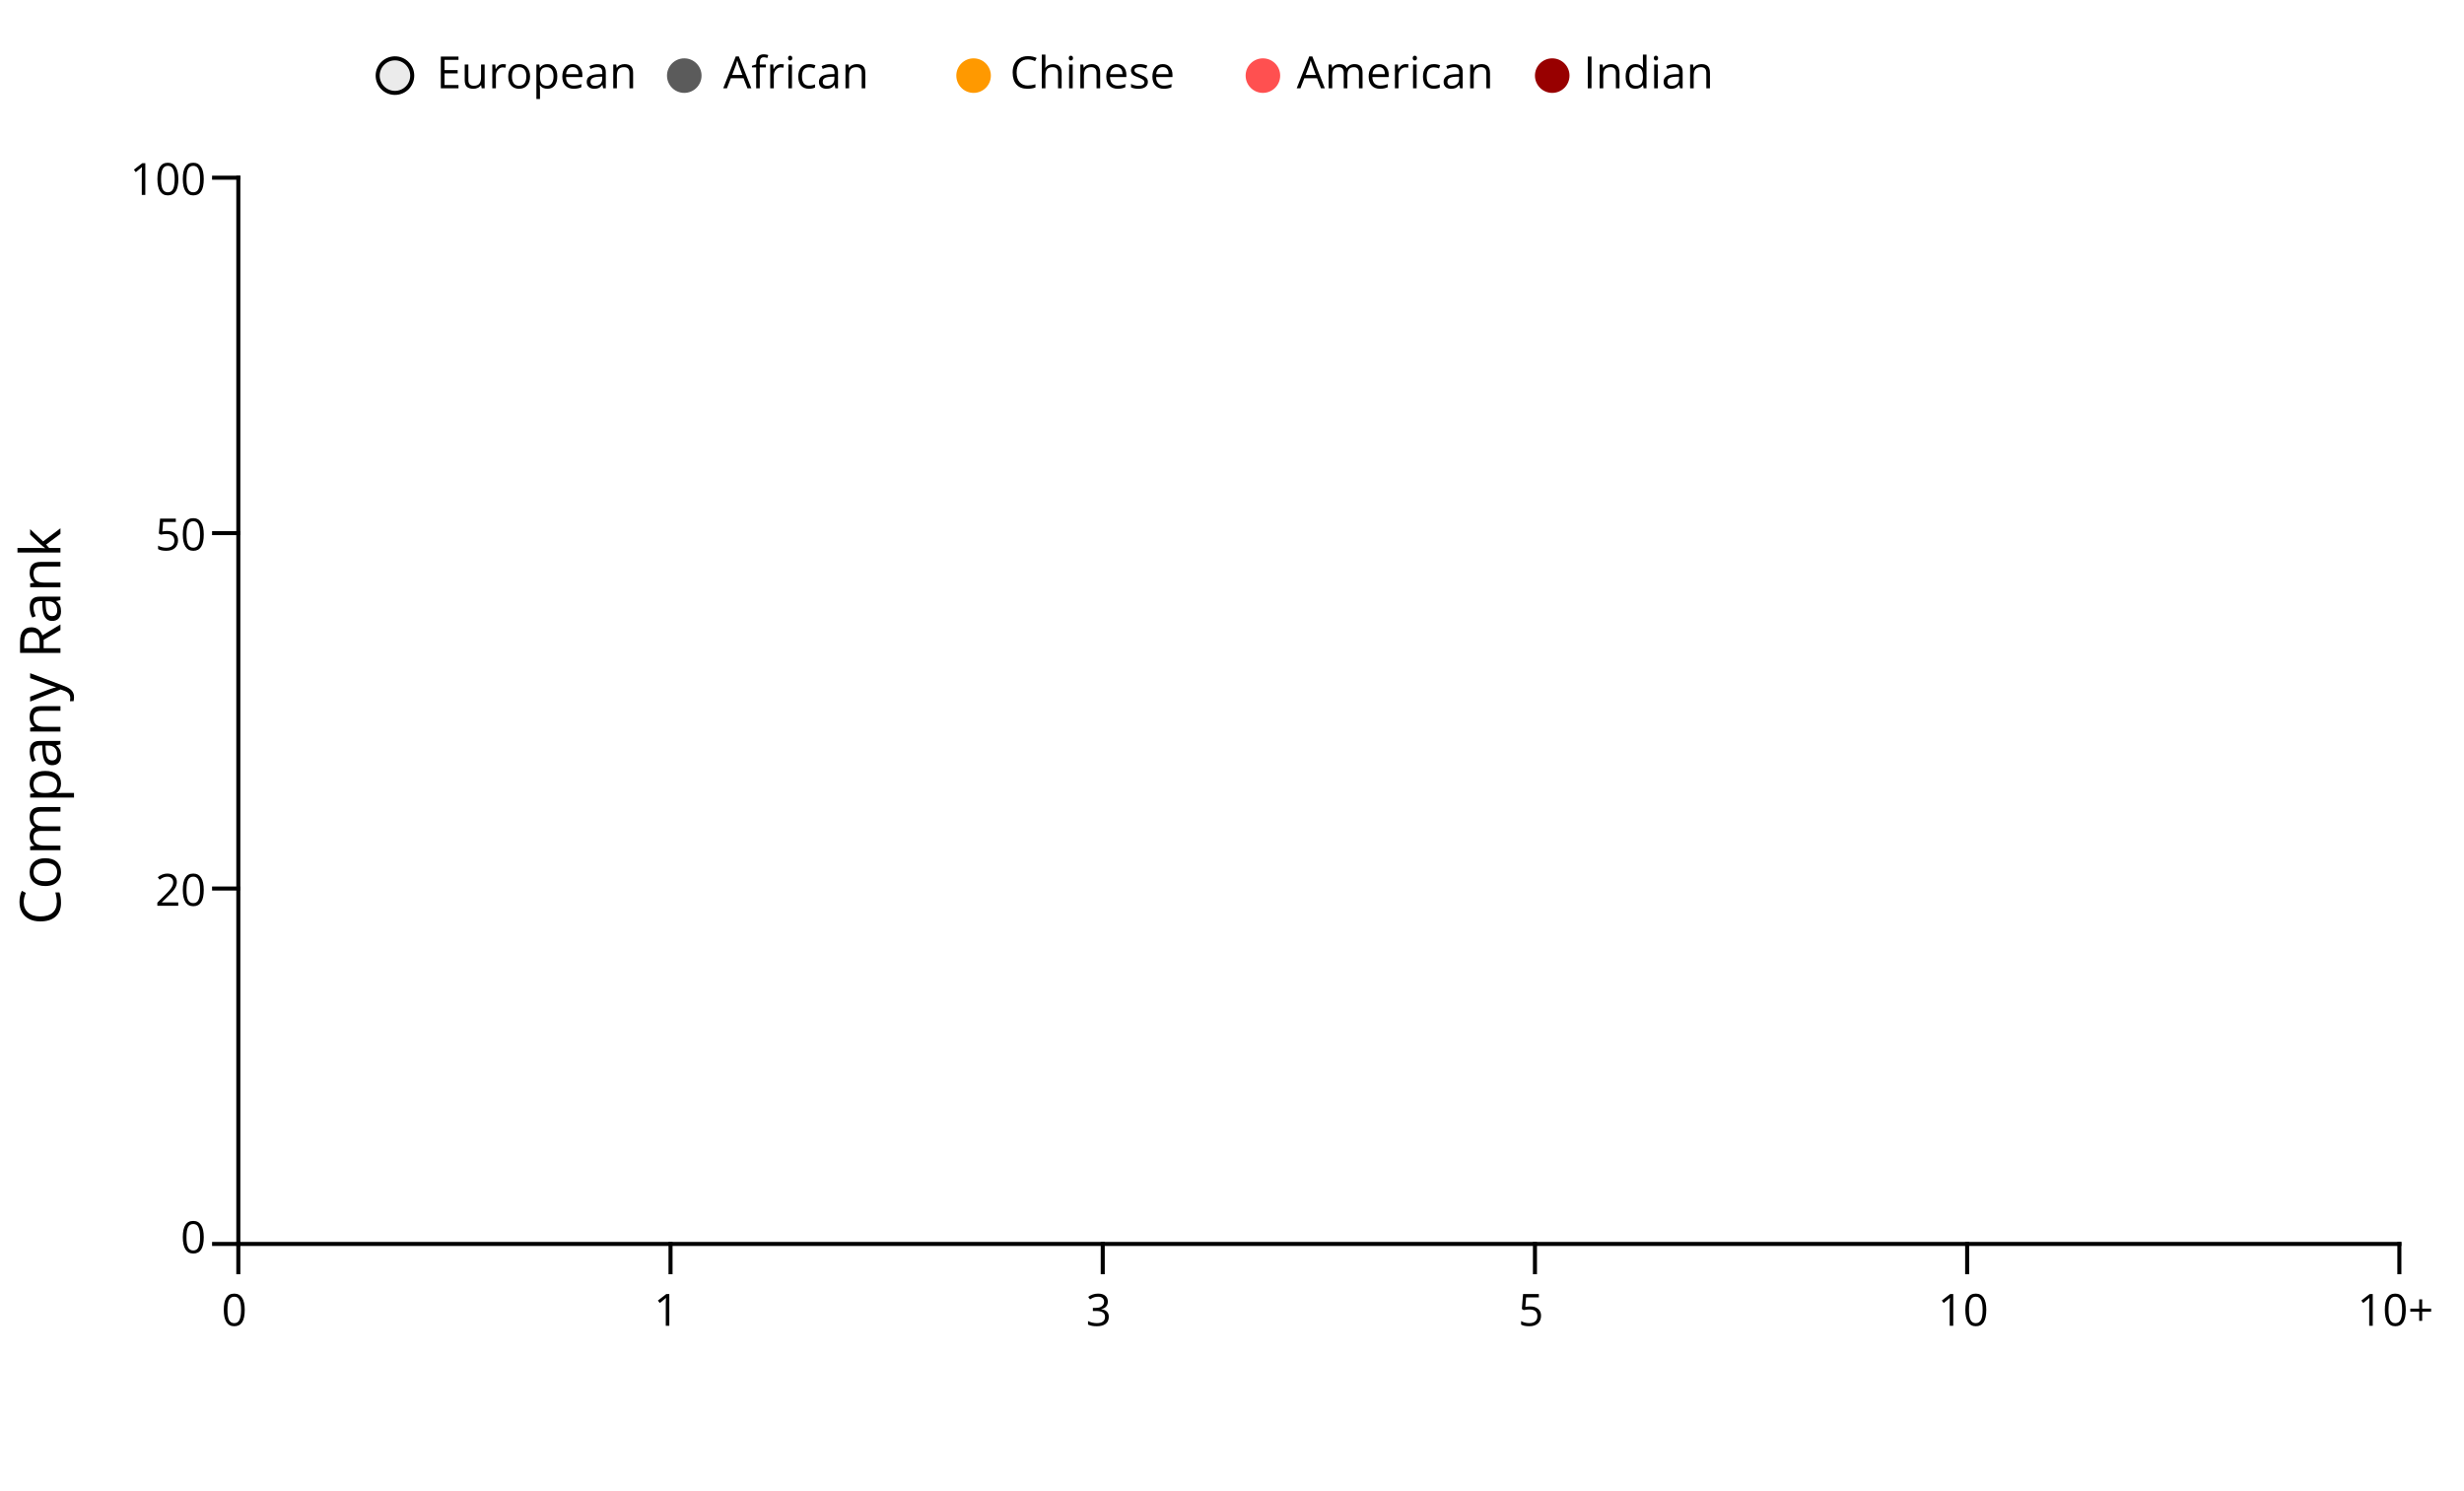
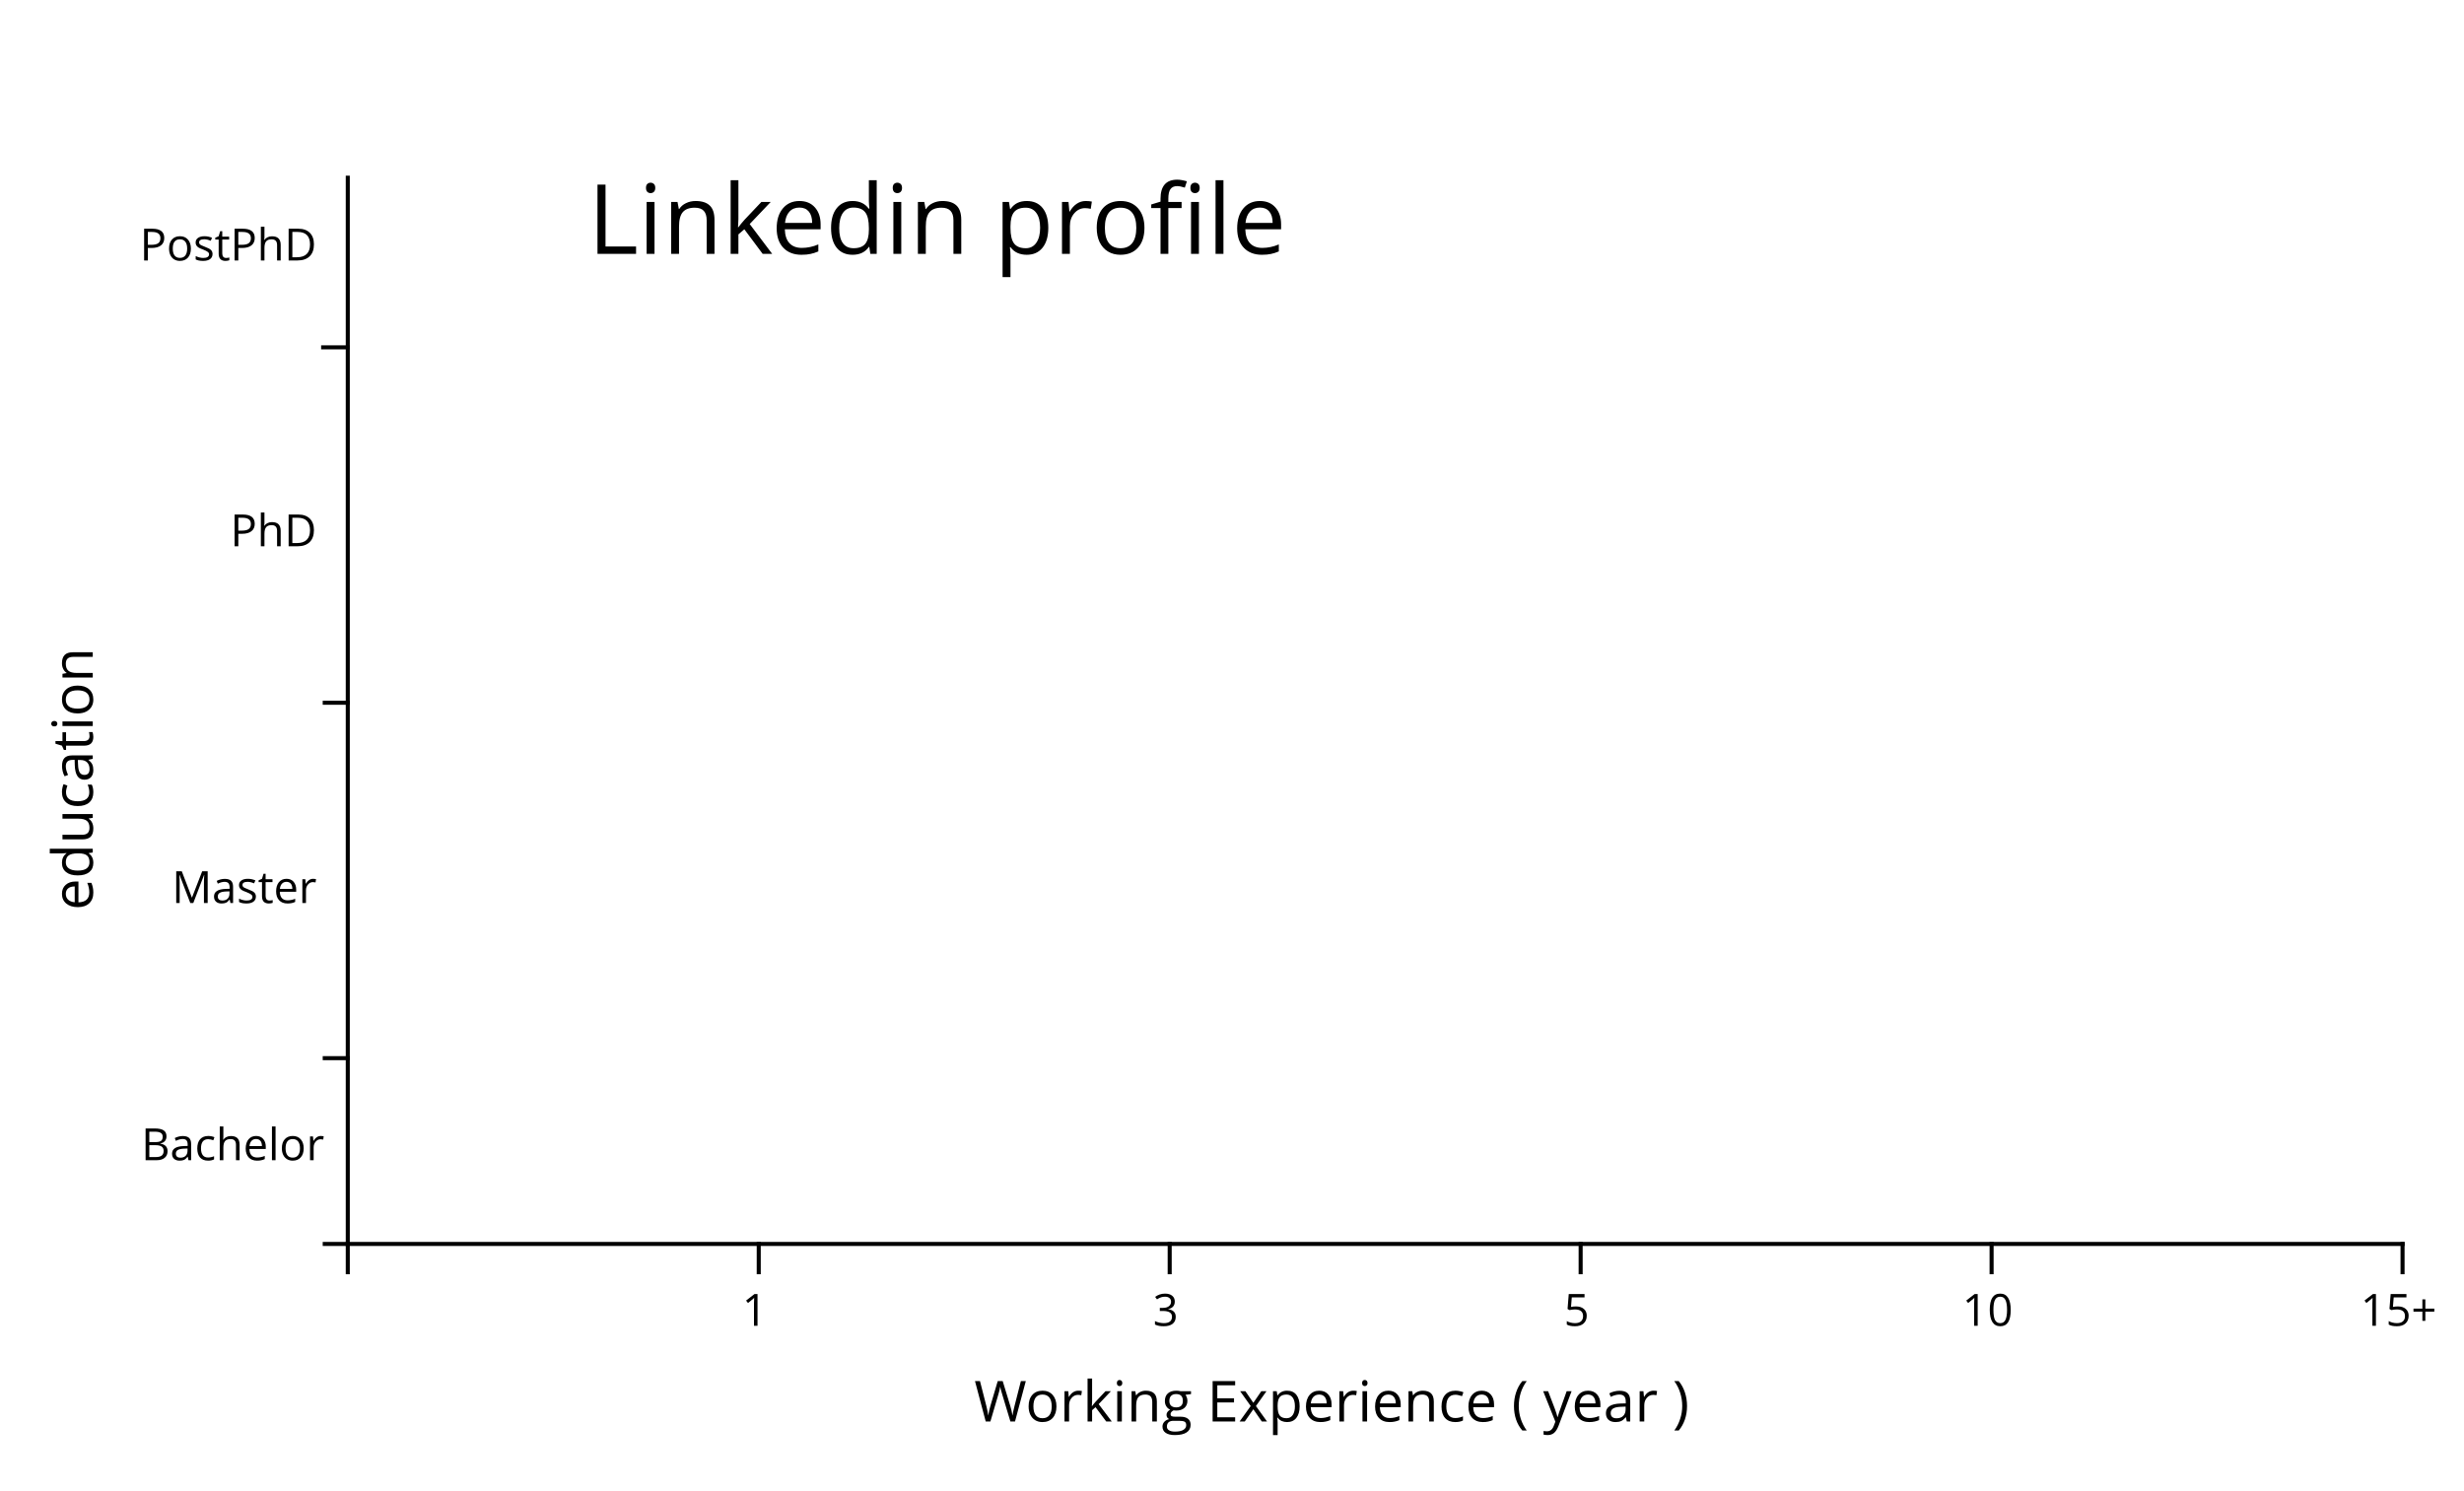
<svg xmlns="http://www.w3.org/2000/svg" style="isolation:isolate" viewBox="0 0 610 369" width="610" height="369">
  <defs>
-     <clipPath id="_clipPath_oFh939VRtZCsef5yt5Cyr2v7ENhgfKYV">
+     <clipPath id="_clipPath_ocfpV9GGZ3vkT7f8U4u2BSBhYbXnJy0v">
      <rect width="610" height="369" />
    </clipPath>
  </defs>
-   <g clip-path="url(#_clipPath_oFh939VRtZCsef5yt5Cyr2v7ENhgfKYV)">
-     <g>
-       <path d=" M 59 44 L 59 308 L 594 308" fill="none" vector-effect="non-scaling-stroke" stroke-width="1" stroke="rgb(0,0,0)" stroke-linejoin="miter" stroke-linecap="square" stroke-miterlimit="3" />
-       <line x1="59" y1="308" x2="59" y2="315" vector-effect="non-scaling-stroke" stroke-width="1" stroke="rgb(0,0,0)" stroke-linejoin="miter" stroke-linecap="square" stroke-miterlimit="3" />
-       <line x1="166" y1="308" x2="166" y2="315" vector-effect="non-scaling-stroke" stroke-width="1" stroke="rgb(0,0,0)" stroke-linejoin="miter" stroke-linecap="square" stroke-miterlimit="3" />
-       <line x1="273" y1="308" x2="273" y2="315" vector-effect="non-scaling-stroke" stroke-width="1" stroke="rgb(0,0,0)" stroke-linejoin="miter" stroke-linecap="square" stroke-miterlimit="3" />
-       <line x1="380" y1="308" x2="380" y2="315" vector-effect="non-scaling-stroke" stroke-width="1" stroke="rgb(0,0,0)" stroke-linejoin="miter" stroke-linecap="square" stroke-miterlimit="3" />
-       <line x1="487" y1="308" x2="487" y2="315" vector-effect="non-scaling-stroke" stroke-width="1" stroke="rgb(0,0,0)" stroke-linejoin="miter" stroke-linecap="square" stroke-miterlimit="3" />
-       <line x1="594" y1="308" x2="594" y2="315" vector-effect="non-scaling-stroke" stroke-width="1" stroke="rgb(0,0,0)" stroke-linejoin="miter" stroke-linecap="square" stroke-miterlimit="3" />
-       <line x1="59" y1="44" x2="53" y2="44" vector-effect="non-scaling-stroke" stroke-width="1" stroke="rgb(0,0,0)" stroke-linejoin="miter" stroke-linecap="square" stroke-miterlimit="3" />
-       <line x1="59" y1="132" x2="53" y2="132" vector-effect="non-scaling-stroke" stroke-width="1" stroke="rgb(0,0,0)" stroke-linejoin="miter" stroke-linecap="square" stroke-miterlimit="3" />
-       <line x1="59" y1="220" x2="53" y2="220" vector-effect="non-scaling-stroke" stroke-width="1" stroke="rgb(0,0,0)" stroke-linejoin="miter" stroke-linecap="square" stroke-miterlimit="3" />
-       <line x1="59" y1="308" x2="53" y2="308" vector-effect="non-scaling-stroke" stroke-width="1" stroke="rgb(0,0,0)" stroke-linejoin="miter" stroke-linecap="square" stroke-miterlimit="3" />
-       <g transform="matrix(1,0,0,1,21,297)">
-         <text transform="matrix(1,0,0,1,23.71,13.267)" style="font-family:'Open Sans';font-weight:400;font-size:11px;font-style:normal;fill:#000000;stroke:none;">0</text>
-       </g>
-       <g transform="matrix(1,0,0,1,150,315)">
-         <text transform="matrix(1,0,0,1,11.855,13.267)" style="font-family:'Open Sans';font-weight:400;font-size:11px;font-style:normal;fill:#000000;stroke:none;">1</text>
-       </g>
-       <g transform="matrix(1,0,0,1,257,315)">
-         <text transform="matrix(1,0,0,1,11.855,13.267)" style="font-family:'Open Sans';font-weight:400;font-size:11px;font-style:normal;fill:#000000;stroke:none;">3</text>
-       </g>
-       <g transform="matrix(1,0,0,1,364,315)">
-         <text transform="matrix(1,0,0,1,11.855,13.267)" style="font-family:'Open Sans';font-weight:400;font-size:11px;font-style:normal;fill:#000000;stroke:none;">5</text>
-       </g>
-       <g transform="matrix(1,0,0,1,43,315)">
-         <text transform="matrix(1,0,0,1,11.855,13.267)" style="font-family:'Open Sans';font-weight:400;font-size:11px;font-style:normal;fill:#000000;stroke:none;">0</text>
-       </g>
-       <g transform="matrix(1,0,0,1,471,315)">
-         <text transform="matrix(1,0,0,1,8.71,13.267)" style="font-family:'Open Sans';font-weight:400;font-size:11px;font-style:normal;fill:#000000;stroke:none;">10</text>
-       </g>
-       <g transform="matrix(1,0,0,1,578,315)">
-         <text transform="matrix(1,0,0,1,5.566,13.267)" style="font-family:'Open Sans';font-weight:400;font-size:11px;font-style:normal;fill:#000000;stroke:none;">10+</text>
-       </g>
-       <g transform="matrix(1,0,0,1,21,211)">
-         <text transform="matrix(1,0,0,1,17.421,13.267)" style="font-family:'Open Sans';font-weight:400;font-size:11px;font-style:normal;fill:#000000;stroke:none;">20</text>
-       </g>
-       <g transform="matrix(1,0,0,1,21,123)">
-         <text transform="matrix(1,0,0,1,17.421,13.267)" style="font-family:'Open Sans';font-weight:400;font-size:11px;font-style:normal;fill:#000000;stroke:none;">50</text>
-       </g>
-       <g transform="matrix(1,0,0,1,21,35)">
-         <text transform="matrix(1,0,0,1,11.131,13.267)" style="font-family:'Open Sans';font-weight:400;font-size:11px;font-style:normal;fill:#000000;stroke:none;">100</text>
-       </g>
-       <g transform="matrix(0,-1,1,0,0,229)">
-         <text transform="matrix(1,0,0,1,0,14.964)" style="font-family:'Open Sans';font-weight:400;font-size:14px;font-style:normal;fill:#000000;stroke:none;">Company Rank</text>
-       </g>
-       <g transform="matrix(1,0,0,1,108.054,10.112)">
-         <text transform="matrix(1,0,0,1,0,11.757)" style="font-family:'Open Sans';font-weight:400;font-size:11px;font-style:normal;fill:#000000;stroke:none;">European</text>
-       </g>
-       <g transform="matrix(1,0,0,1,179.04,10.112)">
-         <text transform="matrix(1,0,0,1,0,11.757)" style="font-family:'Open Sans';font-weight:400;font-size:11px;font-style:normal;fill:#000000;stroke:none;">African</text>
-       </g>
-       <g transform="matrix(1,0,0,1,392,10.112)">
-         <text transform="matrix(1,0,0,1,0,11.757)" style="font-family:'Open Sans';font-weight:400;font-size:11px;font-style:normal;fill:#000000;stroke:none;">Indian</text>
-       </g>
-       <g transform="matrix(1,0,0,1,321.013,10.112)">
-         <text transform="matrix(1,0,0,1,0,11.757)" style="font-family:'Open Sans';font-weight:400;font-size:11px;font-style:normal;fill:#000000;stroke:none;">American</text>
-       </g>
-       <g transform="matrix(1,0,0,1,250.027,10.112)">
-         <text transform="matrix(1,0,0,1,0,11.757)" style="font-family:'Open Sans';font-weight:400;font-size:11px;font-style:normal;fill:#000000;stroke:none;">Chinese</text>
-       </g>
-       <circle vector-effect="non-scaling-stroke" cx="97.777" cy="18.723" r="4.277" fill="rgb(235,235,235)" stroke-width="1" stroke="rgb(0,0,0)" stroke-linejoin="miter" stroke-linecap="square" stroke-miterlimit="3" />
-       <circle vector-effect="non-scaling-stroke" cx="169.402" cy="18.723" r="4.277" fill="rgb(91,91,91)" />
-       <circle vector-effect="non-scaling-stroke" cx="241.027" cy="18.723" r="4.277" fill="rgb(255,153,0)" />
-       <circle vector-effect="non-scaling-stroke" cx="312.652" cy="18.723" r="4.277" fill="rgb(255,80,80)" />
-       <circle vector-effect="non-scaling-stroke" cx="384.277" cy="18.723" r="4.277" fill="rgb(152,0,0)" />
+   <g clip-path="url(#_clipPath_ocfpV9GGZ3vkT7f8U4u2BSBhYbXnJy0v)">
+     <path d=" M 86.098 44 L 86.098 308 L 594.787 308" fill="none" vector-effect="non-scaling-stroke" stroke-width="1" stroke="rgb(0,0,0)" stroke-linejoin="miter" stroke-linecap="square" stroke-miterlimit="3" />
+     <line x1="86.098" y1="308" x2="86.098" y2="315" vector-effect="non-scaling-stroke" stroke-width="1" stroke="rgb(0,0,0)" stroke-linejoin="miter" stroke-linecap="square" stroke-miterlimit="3" />
+     <line x1="187.836" y1="308" x2="187.836" y2="315" vector-effect="non-scaling-stroke" stroke-width="1" stroke="rgb(0,0,0)" stroke-linejoin="miter" stroke-linecap="square" stroke-miterlimit="3" />
+     <line x1="289.574" y1="308" x2="289.574" y2="315" vector-effect="non-scaling-stroke" stroke-width="1" stroke="rgb(0,0,0)" stroke-linejoin="miter" stroke-linecap="square" stroke-miterlimit="3" />
+     <line x1="391.311" y1="308" x2="391.311" y2="315" vector-effect="non-scaling-stroke" stroke-width="1" stroke="rgb(0,0,0)" stroke-linejoin="miter" stroke-linecap="square" stroke-miterlimit="3" />
+     <line x1="493.049" y1="308" x2="493.049" y2="315" vector-effect="non-scaling-stroke" stroke-width="1" stroke="rgb(0,0,0)" stroke-linejoin="miter" stroke-linecap="square" stroke-miterlimit="3" />
+     <line x1="594.787" y1="308" x2="594.787" y2="315" vector-effect="non-scaling-stroke" stroke-width="1" stroke="rgb(0,0,0)" stroke-linejoin="miter" stroke-linecap="square" stroke-miterlimit="3" />
+     <line x1="86" y1="86" x2="80" y2="86" vector-effect="non-scaling-stroke" stroke-width="1" stroke="rgb(0,0,0)" stroke-linejoin="miter" stroke-linecap="square" stroke-miterlimit="3" />
+     <line x1="86.098" y1="174" x2="80.393" y2="174" vector-effect="non-scaling-stroke" stroke-width="1" stroke="rgb(0,0,0)" stroke-linejoin="miter" stroke-linecap="square" stroke-miterlimit="3" />
+     <line x1="86.098" y1="262" x2="80.393" y2="262" vector-effect="non-scaling-stroke" stroke-width="1" stroke="rgb(0,0,0)" stroke-linejoin="miter" stroke-linecap="square" stroke-miterlimit="3" />
+     <line x1="86.098" y1="308" x2="80.393" y2="308" vector-effect="non-scaling-stroke" stroke-width="1" stroke="rgb(0,0,0)" stroke-linejoin="miter" stroke-linecap="square" stroke-miterlimit="3" />
+     <g transform="matrix(1,0,0,1,172.623,315)">
+       <text transform="matrix(1,0,0,1,11.068,13.267)" style="font-family:'Open Sans';font-weight:400;font-size:11px;font-style:normal;fill:#000000;stroke:none;">1</text>
+     </g>
+     <g transform="matrix(1,0,0,1,274.361,315)">
+       <text transform="matrix(1,0,0,1,11.068,13.267)" style="font-family:'Open Sans';font-weight:400;font-size:11px;font-style:normal;fill:#000000;stroke:none;">3</text>
+     </g>
+     <g transform="matrix(1,0,0,1,376.098,315)">
+       <text transform="matrix(1,0,0,1,11.068,13.267)" style="font-family:'Open Sans';font-weight:400;font-size:11px;font-style:normal;fill:#000000;stroke:none;">5</text>
+     </g>
+     <g transform="matrix(1,0,0,1,477.836,315)">
+       <text transform="matrix(1,0,0,1,7.924,13.267)" style="font-family:'Open Sans';font-weight:400;font-size:11px;font-style:normal;fill:#000000;stroke:none;">10</text>
+     </g>
+     <g transform="matrix(1,0,0,1,579.574,315)">
+       <text transform="matrix(1,0,0,1,4.779,13.267)" style="font-family:'Open Sans';font-weight:400;font-size:11px;font-style:normal;fill:#000000;stroke:none;">15+</text>
+     </g>
+     <g transform="matrix(1,0,0,1,34.967,274)">
+       <text transform="matrix(1,0,0,1,0,13.267)" style="font-family:'Open Sans';font-weight:400;font-size:11px;font-style:normal;fill:#000000;stroke:none;">Bachelor</text>
+     </g>
+     <g transform="matrix(1,0,0,1,34.967,210.326)">
+       <text transform="matrix(1,0,0,1,7.585,13.267)" style="font-family:'Open Sans';font-weight:400;font-size:11px;font-style:normal;fill:#000000;stroke:none;">Master</text>
+     </g>
+     <g transform="matrix(1,0,0,1,34.967,121.992)">
+       <text transform="matrix(1,0,0,1,22.033,13.267)" style="font-family:'Open Sans';font-weight:400;font-size:11px;font-style:normal;fill:#000000;stroke:none;">PhD</text>
+     </g>
+     <g transform="matrix(1,0,0,1,12,51.224)">
+       <text transform="matrix(1,0,0,1,22.603,13.267)" style="font-family:'Open Sans';font-weight:400;font-size:11px;font-style:normal;fill:#000000;stroke:none;">PostPhD</text>
+     </g>
+     <g transform="matrix(0,-1,1,0,8,225.386)">
+       <text transform="matrix(1,0,0,1,0,14.964)" style="font-family:'Open Sans';font-weight:400;font-size:14px;font-style:normal;fill:#000000;stroke:none;">education </text>
+     </g>
+     <g transform="matrix(1,0,0,1,241.188,337)">
+       <text transform="matrix(1,0,0,1,0,14.964)" style="font-family:'Open Sans';font-weight:400;font-size:14px;font-style:normal;fill:#000000;stroke:none;">Working Experience ( year )</text>
+     </g>
+     <g transform="matrix(1,0,0,1,145.561,37.196)">
+       <text transform="matrix(1,0,0,1,0,25.652)" style="font-family:'Open Sans';font-weight:400;font-size:24px;font-style:normal;fill:#000000;stroke:none;">Linkedin profile</text>
    </g>
  </g>
</svg>
